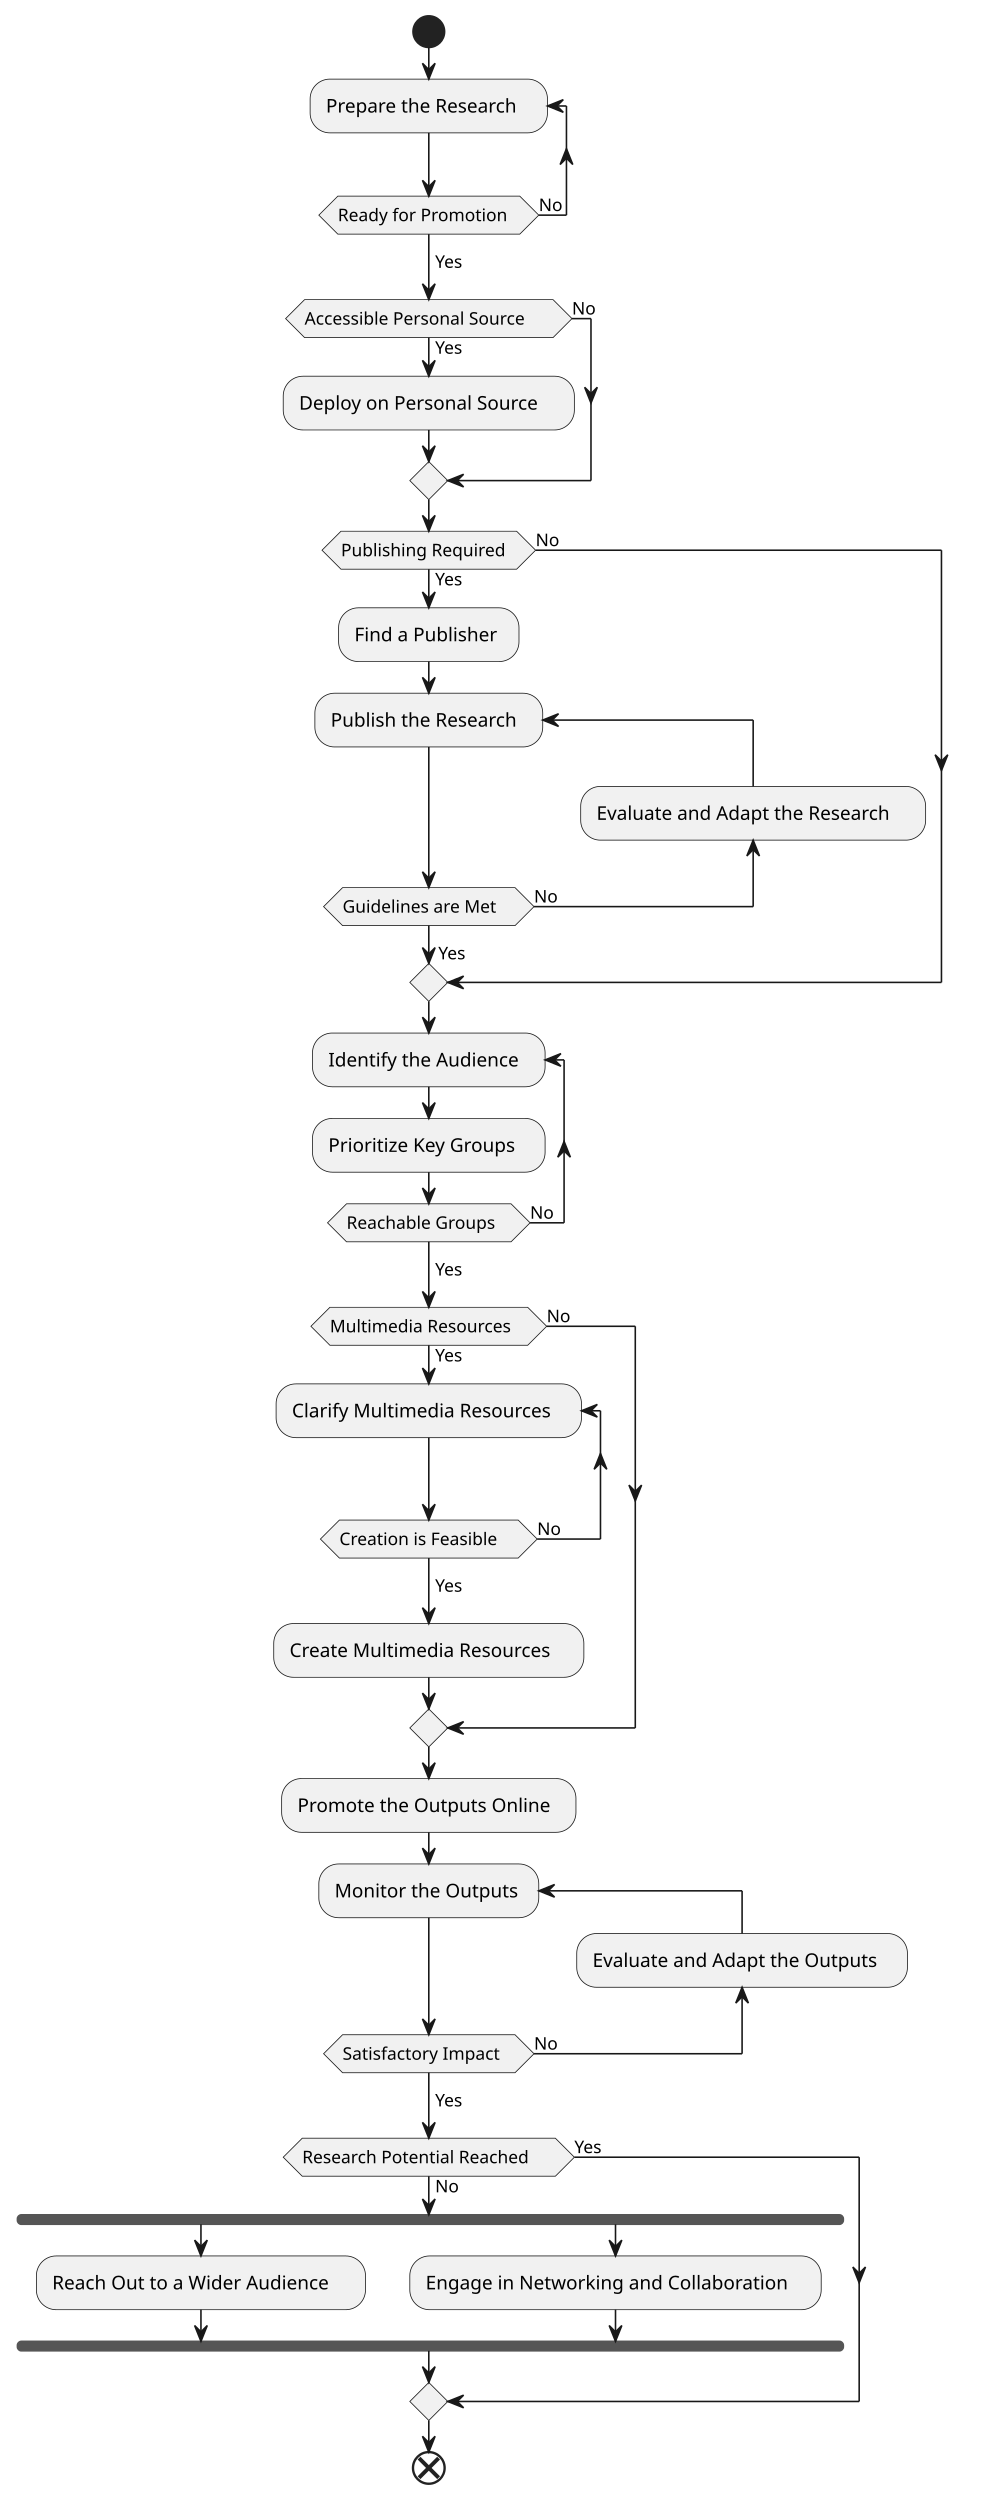
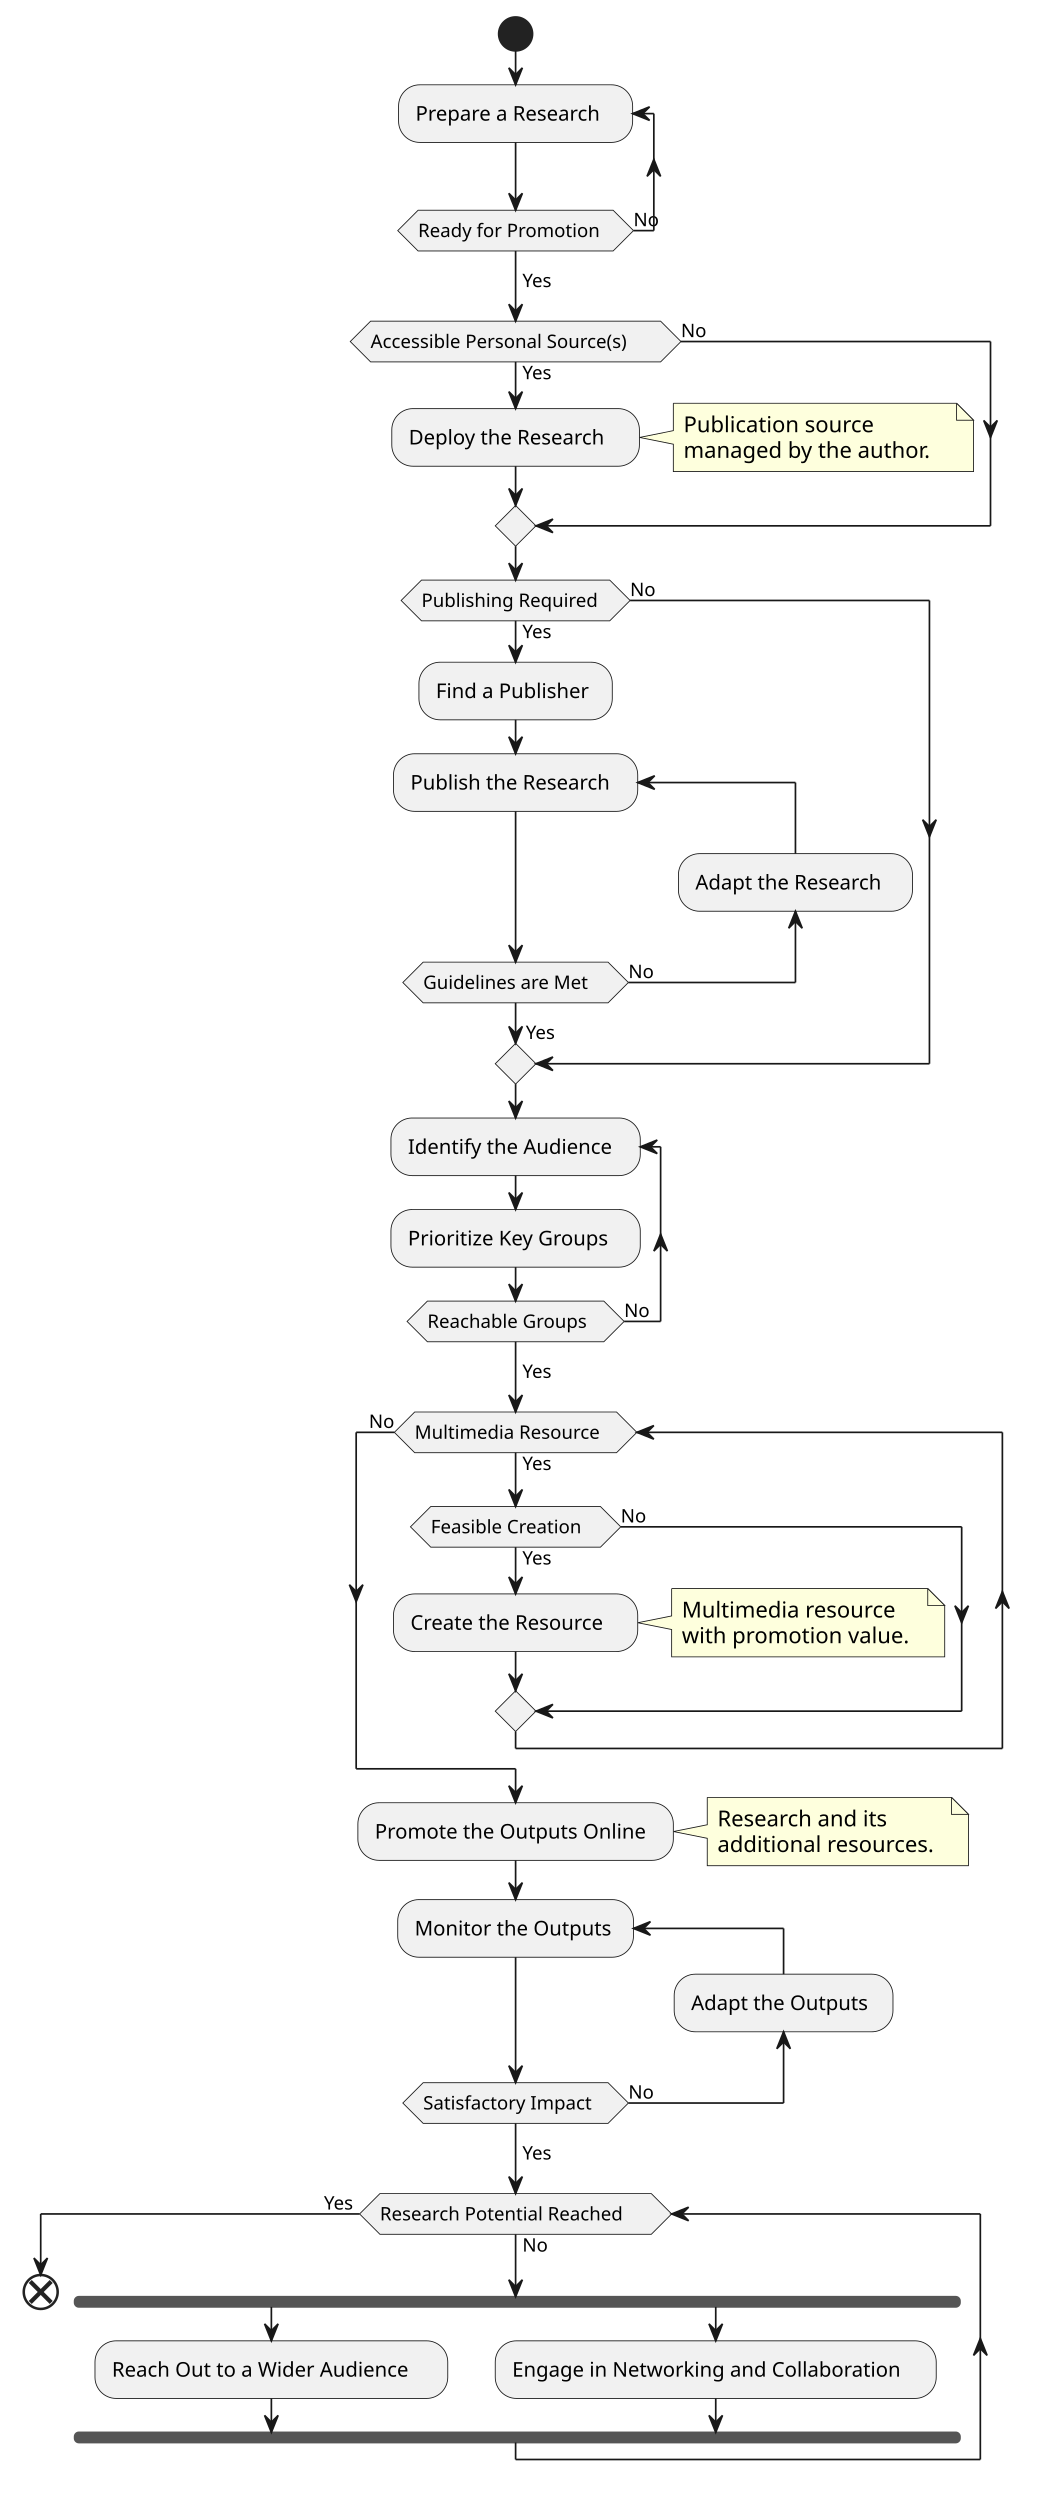
- <svg xmlns="http://www.w3.org/2000/svg" contentStyleType="text/css" height="1580px" preserveAspectRatio="none" style="width:621px;height:1580px;background:#FFFFFF;" version="1.1" viewBox="0 0 621 1580" width="621px" zoomAndPan="magnify">
+ <svg xmlns="http://www.w3.org/2000/svg" contentStyleType="text/css" height="1474px" preserveAspectRatio="none" style="width:617px;height:1474px;background:#FFFFFF;" version="1.1" viewBox="0 0 617 1474" width="617px" zoomAndPan="magnify">
  <defs />
  <g>
-     <ellipse cx="271" cy="20" fill="#222222" rx="10" ry="10" style="stroke:#222222;stroke-width:1.0;" />
-     <rect fill="#F1F1F1" height="33.969" rx="12.5" ry="12.5" style="stroke:#181818;stroke-width:0.5;" width="150" x="196" y="50" />
-     <text fill="#000000" font-family="sans-serif" font-size="12" lengthAdjust="spacing" textLength="130" x="206" y="71.139">Prepare the Research</text>
-     <polygon fill="#F1F1F1" points="213.5,123.969,328.5,123.969,340.5,135.969,328.5,147.969,213.5,147.969,201.5,135.969,213.5,123.969" style="stroke:#181818;stroke-width:0.5;" />
-     <text fill="#000000" font-family="sans-serif" font-size="11" lengthAdjust="spacing" textLength="115" x="213.5" y="139.777">Ready for Promotion</text>
-     <text fill="#000000" font-family="sans-serif" font-size="11" lengthAdjust="spacing" textLength="15" x="340.5" y="133.375">No</text>
-     <rect fill="#F1F1F1" height="33.969" rx="12.5" ry="12.5" style="stroke:#181818;stroke-width:0.5;" width="184" x="179" y="237.77" />
-     <text fill="#000000" font-family="sans-serif" font-size="12" lengthAdjust="spacing" textLength="164" x="189" y="258.909">Deploy on Personal Source</text>
-     <polygon fill="#F1F1F1" points="192.5,189.368,349.5,189.368,361.5,201.368,349.5,213.368,192.5,213.368,180.5,201.368,192.5,189.368" style="stroke:#181818;stroke-width:0.5;" />
-     <text fill="#000000" font-family="sans-serif" font-size="11" lengthAdjust="spacing" textLength="21" x="275" y="223.578">Yes</text>
-     <text fill="#000000" font-family="sans-serif" font-size="11" lengthAdjust="spacing" textLength="157" x="192.5" y="205.176">Accessible Personal Source</text>
-     <text fill="#000000" font-family="sans-serif" font-size="11" lengthAdjust="spacing" textLength="15" x="361.5" y="198.773">No</text>
-     <polygon fill="#F1F1F1" points="271,291.739,283,303.739,271,315.739,259,303.739,271,291.739" style="stroke:#181818;stroke-width:0.5;" />
-     <rect fill="#F1F1F1" height="33.969" rx="12.5" ry="12.5" style="stroke:#181818;stroke-width:0.5;" width="114" x="214" y="384.141" />
-     <text fill="#000000" font-family="sans-serif" font-size="12" lengthAdjust="spacing" textLength="94" x="224" y="405.28">Find a Publisher</text>
-     <rect fill="#F1F1F1" height="33.969" rx="12.5" ry="12.5" style="stroke:#181818;stroke-width:0.5;" width="144" x="199" y="438.11" />
-     <text fill="#000000" font-family="sans-serif" font-size="12" lengthAdjust="spacing" textLength="124" x="209" y="459.248">Publish the Research</text>
-     <polygon fill="#F1F1F1" points="216.5,560.981,325.5,560.981,337.5,572.981,325.5,584.981,216.5,584.981,204.5,572.981,216.5,560.981" style="stroke:#181818;stroke-width:0.5;" />
-     <text fill="#000000" font-family="sans-serif" font-size="11" lengthAdjust="spacing" textLength="109" x="216.5" y="576.789">Guidelines are Met</text>
-     <text fill="#000000" font-family="sans-serif" font-size="11" lengthAdjust="spacing" textLength="15" x="337.5" y="570.387">No</text>
-     <rect fill="#F1F1F1" height="33.969" rx="12.5" ry="12.5" style="stroke:#181818;stroke-width:0.5;" width="218" x="367" y="497.012" />
-     <text fill="#000000" font-family="sans-serif" font-size="12" lengthAdjust="spacing" textLength="198" x="377" y="518.151">Evaluate and Adapt the Research</text>
-     <polygon fill="#F1F1F1" points="215.5,335.739,326.5,335.739,338.5,347.739,326.5,359.739,215.5,359.739,203.5,347.739,215.5,335.739" style="stroke:#181818;stroke-width:0.5;" />
-     <text fill="#000000" font-family="sans-serif" font-size="11" lengthAdjust="spacing" textLength="21" x="275" y="369.949">Yes</text>
-     <text fill="#000000" font-family="sans-serif" font-size="11" lengthAdjust="spacing" textLength="111" x="215.5" y="351.547">Publishing Required</text>
-     <text fill="#000000" font-family="sans-serif" font-size="11" lengthAdjust="spacing" textLength="15" x="338.5" y="345.144">No</text>
-     <polygon fill="#F1F1F1" points="271,608.88,283,620.88,271,632.88,259,620.88,271,608.88" style="stroke:#181818;stroke-width:0.5;" />
-     <text fill="#000000" font-family="sans-serif" font-size="11" lengthAdjust="spacing" textLength="21" x="277" y="606.286">Yes</text>
-     <rect fill="#F1F1F1" height="33.969" rx="12.5" ry="12.5" style="stroke:#181818;stroke-width:0.5;" width="147" x="197.5" y="706.849" />
-     <text fill="#000000" font-family="sans-serif" font-size="12" lengthAdjust="spacing" textLength="127" x="207.5" y="727.987">Prioritize Key Groups</text>
-     <rect fill="#F1F1F1" height="33.969" rx="12.5" ry="12.5" style="stroke:#181818;stroke-width:0.5;" width="147" x="197.5" y="652.88" />
-     <text fill="#000000" font-family="sans-serif" font-size="12" lengthAdjust="spacing" textLength="127" x="207.5" y="674.019">Identify the Audience</text>
-     <polygon fill="#F1F1F1" points="219,760.817,323,760.817,335,772.817,323,784.817,219,784.817,207,772.817,219,760.817" style="stroke:#181818;stroke-width:0.5;" />
-     <text fill="#000000" font-family="sans-serif" font-size="11" lengthAdjust="spacing" textLength="104" x="219" y="776.625">Reachable Groups</text>
-     <text fill="#000000" font-family="sans-serif" font-size="11" lengthAdjust="spacing" textLength="15" x="335" y="770.223">No</text>
-     <rect fill="#F1F1F1" height="33.969" rx="12.5" ry="12.5" style="stroke:#181818;stroke-width:0.5;" width="193" x="174.5" y="874.619" />
-     <text fill="#000000" font-family="sans-serif" font-size="12" lengthAdjust="spacing" textLength="173" x="184.5" y="895.757">Clarify Multimedia Resources</text>
-     <polygon fill="#F1F1F1" points="214.5,960.685,327.5,960.685,339.5,972.685,327.5,984.685,214.5,984.685,202.5,972.685,214.5,960.685" style="stroke:#181818;stroke-width:0.5;" />
-     <text fill="#000000" font-family="sans-serif" font-size="11" lengthAdjust="spacing" textLength="113" x="214.5" y="976.493">Creation is Feasible</text>
-     <text fill="#000000" font-family="sans-serif" font-size="11" lengthAdjust="spacing" textLength="15" x="339.5" y="970.091">No</text>
-     <rect fill="#F1F1F1" height="33.969" rx="12.5" ry="12.5" style="stroke:#181818;stroke-width:0.5;" width="196" x="173" y="1026.084" />
-     <text fill="#000000" font-family="sans-serif" font-size="12" lengthAdjust="spacing" textLength="176" x="183" y="1047.223">Create Multimedia Resources</text>
-     <polygon fill="#F1F1F1" points="208.5,826.216,333.5,826.216,345.5,838.216,333.5,850.216,208.5,850.216,196.5,838.216,208.5,826.216" style="stroke:#181818;stroke-width:0.5;" />
-     <text fill="#000000" font-family="sans-serif" font-size="11" lengthAdjust="spacing" textLength="21" x="275" y="860.427">Yes</text>
-     <text fill="#000000" font-family="sans-serif" font-size="11" lengthAdjust="spacing" textLength="125" x="208.5" y="842.024">Multimedia Resources</text>
-     <text fill="#000000" font-family="sans-serif" font-size="11" lengthAdjust="spacing" textLength="15" x="345.5" y="835.622">No</text>
-     <polygon fill="#F1F1F1" points="271,1080.053,283,1092.053,271,1104.053,259,1092.053,271,1080.053" style="stroke:#181818;stroke-width:0.5;" />
-     <rect fill="#F1F1F1" height="33.969" rx="12.5" ry="12.5" style="stroke:#181818;stroke-width:0.5;" width="186" x="178" y="1124.053" />
-     <text fill="#000000" font-family="sans-serif" font-size="12" lengthAdjust="spacing" textLength="166" x="188" y="1145.191">Promote the Outputs Online</text>
-     <rect fill="#F1F1F1" height="33.969" rx="12.5" ry="12.5" style="stroke:#181818;stroke-width:0.5;" width="139" x="201.5" y="1178.022" />
-     <text fill="#000000" font-family="sans-serif" font-size="12" lengthAdjust="spacing" textLength="119" x="211.5" y="1199.16">Monitor the Outputs</text>
-     <polygon fill="#F1F1F1" points="216.5,1285.959,325.5,1285.959,337.5,1297.959,325.5,1309.959,216.5,1309.959,204.5,1297.959,216.5,1285.959" style="stroke:#181818;stroke-width:0.5;" />
-     <text fill="#000000" font-family="sans-serif" font-size="11" lengthAdjust="spacing" textLength="109" x="216.5" y="1301.767">Satisfactory Impact</text>
-     <text fill="#000000" font-family="sans-serif" font-size="11" lengthAdjust="spacing" textLength="15" x="337.5" y="1295.365">No</text>
-     <rect fill="#F1F1F1" height="33.969" rx="12.5" ry="12.5" style="stroke:#181818;stroke-width:0.5;" width="209" x="364.5" y="1221.99" />
-     <text fill="#000000" font-family="sans-serif" font-size="12" lengthAdjust="spacing" textLength="189" x="374.5" y="1243.129">Evaluate and Adapt the Outputs</text>
-     <rect fill="#555555" height="6" rx="2.5" ry="2.5" style="stroke:#555555;stroke-width:1.0;" width="522" x="11" y="1399.76" />
-     <rect fill="#F1F1F1" height="33.969" rx="12.5" ry="12.5" style="stroke:#181818;stroke-width:0.5;" width="208" x="23" y="1425.76" />
-     <text fill="#000000" font-family="sans-serif" font-size="12" lengthAdjust="spacing" textLength="188" x="33" y="1446.899">Reach Out to a Wider Audience</text>
-     <rect fill="#F1F1F1" height="33.969" rx="12.5" ry="12.5" style="stroke:#181818;stroke-width:0.5;" width="260" x="259" y="1425.76" />
-     <text fill="#000000" font-family="sans-serif" font-size="12" lengthAdjust="spacing" textLength="240" x="269" y="1446.899">Engage in Networking and Collaboration</text>
-     <rect fill="#555555" height="6" rx="2.5" ry="2.5" style="stroke:#555555;stroke-width:1.0;" width="522" x="11" y="1479.729" />
-     <polygon fill="#F1F1F1" points="191,1351.358,351,1351.358,363,1363.358,351,1375.358,191,1375.358,179,1363.358,191,1351.358" style="stroke:#181818;stroke-width:0.5;" />
-     <text fill="#000000" font-family="sans-serif" font-size="11" lengthAdjust="spacing" textLength="15" x="275" y="1385.568">No</text>
-     <text fill="#000000" font-family="sans-serif" font-size="11" lengthAdjust="spacing" textLength="160" x="191" y="1367.166">Research Potential Reached</text>
-     <text fill="#000000" font-family="sans-serif" font-size="11" lengthAdjust="spacing" textLength="21" x="363" y="1360.764">Yes</text>
-     <polygon fill="#F1F1F1" points="271,1505.729,283,1517.729,271,1529.729,259,1517.729,271,1505.729" style="stroke:#181818;stroke-width:0.5;" />
-     <ellipse cx="271" cy="1559.729" fill="none" rx="10" ry="10" style="stroke:#222222;stroke-width:1.5;" />
-     <line style="stroke:#222222;stroke-width:2.5;" x1="264.813" x2="277.187" y1="1553.542" y2="1565.916" />
-     <line style="stroke:#222222;stroke-width:2.5;" x1="277.187" x2="264.813" y1="1553.542" y2="1565.916" />
-     <line style="stroke:#181818;stroke-width:1.0;" x1="271" x2="271" y1="83.969" y2="123.969" />
-     <polygon fill="#181818" points="267,113.969,271,123.969,275,113.969,271,117.969" style="stroke:#181818;stroke-width:1.0;" />
-     <line style="stroke:#181818;stroke-width:1.0;" x1="340.5" x2="358" y1="135.969" y2="135.969" />
-     <polygon fill="#181818" points="354,103.969,358,93.969,362,103.969,358,99.969" style="stroke:#181818;stroke-width:1.0;" />
-     <line style="stroke:#181818;stroke-width:1.0;" x1="358" x2="358" y1="66.984" y2="135.969" />
-     <line style="stroke:#181818;stroke-width:1.0;" x1="358" x2="346" y1="66.984" y2="66.984" />
-     <polygon fill="#181818" points="356,62.984,346,66.984,356,70.984,352,66.984" style="stroke:#181818;stroke-width:1.0;" />
-     <line style="stroke:#181818;stroke-width:1.0;" x1="271" x2="271" y1="30" y2="50" />
-     <polygon fill="#181818" points="267,40,271,50,275,40,271,44" style="stroke:#181818;stroke-width:1.0;" />
-     <line style="stroke:#181818;stroke-width:1.0;" x1="271" x2="271" y1="213.368" y2="237.77" />
-     <polygon fill="#181818" points="267,227.77,271,237.77,275,227.77,271,231.77" style="stroke:#181818;stroke-width:1.0;" />
-     <line style="stroke:#181818;stroke-width:1.0;" x1="361.5" x2="373.5" y1="201.368" y2="201.368" />
-     <polygon fill="#181818" points="369.5,244.754,373.5,254.754,377.5,244.754,373.5,248.754" style="stroke:#181818;stroke-width:1.0;" />
-     <line style="stroke:#181818;stroke-width:1.0;" x1="373.5" x2="373.5" y1="201.368" y2="303.739" />
-     <line style="stroke:#181818;stroke-width:1.0;" x1="373.5" x2="283" y1="303.739" y2="303.739" />
-     <polygon fill="#181818" points="293,299.739,283,303.739,293,307.739,289,303.739" style="stroke:#181818;stroke-width:1.0;" />
-     <line style="stroke:#181818;stroke-width:1.0;" x1="271" x2="271" y1="271.739" y2="291.739" />
-     <polygon fill="#181818" points="267,281.739,271,291.739,275,281.739,271,285.739" style="stroke:#181818;stroke-width:1.0;" />
-     <line style="stroke:#181818;stroke-width:1.0;" x1="271" x2="271" y1="147.969" y2="189.368" />
-     <polygon fill="#181818" points="267,179.368,271,189.368,275,179.368,271,183.368" style="stroke:#181818;stroke-width:1.0;" />
-     <text fill="#000000" font-family="sans-serif" font-size="11" lengthAdjust="spacing" textLength="21" x="275" y="169.273">Yes</text>
-     <line style="stroke:#181818;stroke-width:1.0;" x1="271" x2="271" y1="472.079" y2="560.981" />
-     <polygon fill="#181818" points="267,550.981,271,560.981,275,550.981,271,554.981" style="stroke:#181818;stroke-width:1.0;" />
-     <line style="stroke:#181818;stroke-width:1.0;" x1="337.5" x2="476" y1="572.981" y2="572.981" />
-     <line style="stroke:#181818;stroke-width:1.0;" x1="476" x2="476" y1="530.981" y2="572.981" />
-     <polygon fill="#181818" points="472,540.981,476,530.981,480,540.981,476,536.981" style="stroke:#181818;stroke-width:1.0;" />
-     <line style="stroke:#181818;stroke-width:1.0;" x1="476" x2="476" y1="455.094" y2="497.012" />
-     <line style="stroke:#181818;stroke-width:1.0;" x1="476" x2="343" y1="455.094" y2="455.094" />
-     <polygon fill="#181818" points="353,451.094,343,455.094,353,459.094,349,455.094" style="stroke:#181818;stroke-width:1.0;" />
-     <line style="stroke:#181818;stroke-width:1.0;" x1="271" x2="271" y1="418.11" y2="438.11" />
-     <polygon fill="#181818" points="267,428.11,271,438.11,275,428.11,271,432.11" style="stroke:#181818;stroke-width:1.0;" />
-     <line style="stroke:#181818;stroke-width:1.0;" x1="271" x2="271" y1="359.739" y2="384.141" />
-     <polygon fill="#181818" points="267,374.141,271,384.141,275,374.141,271,378.141" style="stroke:#181818;stroke-width:1.0;" />
-     <line style="stroke:#181818;stroke-width:1.0;" x1="338.5" x2="595" y1="347.739" y2="347.739" />
-     <polygon fill="#181818" points="591,477.012,595,487.012,599,477.012,595,481.012" style="stroke:#181818;stroke-width:1.0;" />
-     <line style="stroke:#181818;stroke-width:1.0;" x1="595" x2="595" y1="347.739" y2="620.88" />
-     <line style="stroke:#181818;stroke-width:1.0;" x1="595" x2="283" y1="620.88" y2="620.88" />
-     <polygon fill="#181818" points="293,616.88,283,620.88,293,624.88,289,620.88" style="stroke:#181818;stroke-width:1.0;" />
-     <line style="stroke:#181818;stroke-width:1.0;" x1="271" x2="271" y1="584.981" y2="608.88" />
-     <polygon fill="#181818" points="267,598.88,271,608.88,275,598.88,271,602.88" style="stroke:#181818;stroke-width:1.0;" />
-     <line style="stroke:#181818;stroke-width:1.0;" x1="271" x2="271" y1="315.739" y2="335.739" />
-     <polygon fill="#181818" points="267,325.739,271,335.739,275,325.739,271,329.739" style="stroke:#181818;stroke-width:1.0;" />
-     <line style="stroke:#181818;stroke-width:1.0;" x1="271" x2="271" y1="686.849" y2="706.849" />
-     <polygon fill="#181818" points="267,696.849,271,706.849,275,696.849,271,700.849" style="stroke:#181818;stroke-width:1.0;" />
-     <line style="stroke:#181818;stroke-width:1.0;" x1="335" x2="356.5" y1="772.817" y2="772.817" />
-     <polygon fill="#181818" points="352.5,731.341,356.5,721.341,360.5,731.341,356.5,727.341" style="stroke:#181818;stroke-width:1.0;" />
-     <line style="stroke:#181818;stroke-width:1.0;" x1="356.5" x2="356.5" y1="669.864" y2="772.817" />
-     <line style="stroke:#181818;stroke-width:1.0;" x1="356.5" x2="344.5" y1="669.864" y2="669.864" />
-     <polygon fill="#181818" points="354.5,665.864,344.5,669.864,354.5,673.864,350.5,669.864" style="stroke:#181818;stroke-width:1.0;" />
-     <line style="stroke:#181818;stroke-width:1.0;" x1="271" x2="271" y1="740.817" y2="760.817" />
-     <polygon fill="#181818" points="267,750.817,271,760.817,275,750.817,271,754.817" style="stroke:#181818;stroke-width:1.0;" />
-     <line style="stroke:#181818;stroke-width:1.0;" x1="271" x2="271" y1="632.88" y2="652.88" />
-     <polygon fill="#181818" points="267,642.88,271,652.88,275,642.88,271,646.88" style="stroke:#181818;stroke-width:1.0;" />
-     <line style="stroke:#181818;stroke-width:1.0;" x1="271" x2="271" y1="908.587" y2="960.685" />
-     <polygon fill="#181818" points="267,950.685,271,960.685,275,950.685,271,954.685" style="stroke:#181818;stroke-width:1.0;" />
-     <line style="stroke:#181818;stroke-width:1.0;" x1="339.5" x2="379.5" y1="972.685" y2="972.685" />
-     <polygon fill="#181818" points="375.5,928.587,379.5,918.587,383.5,928.587,379.5,924.587" style="stroke:#181818;stroke-width:1.0;" />
-     <line style="stroke:#181818;stroke-width:1.0;" x1="379.5" x2="379.5" y1="891.603" y2="972.685" />
-     <line style="stroke:#181818;stroke-width:1.0;" x1="379.5" x2="367.5" y1="891.603" y2="891.603" />
-     <polygon fill="#181818" points="377.5,887.603,367.5,891.603,377.5,895.603,373.5,891.603" style="stroke:#181818;stroke-width:1.0;" />
-     <line style="stroke:#181818;stroke-width:1.0;" x1="271" x2="271" y1="984.685" y2="1026.084" />
-     <polygon fill="#181818" points="267,1016.084,271,1026.084,275,1016.084,271,1020.084" style="stroke:#181818;stroke-width:1.0;" />
-     <text fill="#000000" font-family="sans-serif" font-size="11" lengthAdjust="spacing" textLength="21" x="275" y="1005.99">Yes</text>
-     <line style="stroke:#181818;stroke-width:1.0;" x1="271" x2="271" y1="850.216" y2="874.619" />
-     <polygon fill="#181818" points="267,864.619,271,874.619,275,864.619,271,868.619" style="stroke:#181818;stroke-width:1.0;" />
-     <line style="stroke:#181818;stroke-width:1.0;" x1="345.5" x2="401.5" y1="838.216" y2="838.216" />
-     <polygon fill="#181818" points="397.5,938.587,401.5,948.587,405.5,938.587,401.5,942.587" style="stroke:#181818;stroke-width:1.0;" />
-     <line style="stroke:#181818;stroke-width:1.0;" x1="401.5" x2="401.5" y1="838.216" y2="1092.053" />
-     <line style="stroke:#181818;stroke-width:1.0;" x1="401.5" x2="283" y1="1092.053" y2="1092.053" />
-     <polygon fill="#181818" points="293,1088.053,283,1092.053,293,1096.053,289,1092.053" style="stroke:#181818;stroke-width:1.0;" />
-     <line style="stroke:#181818;stroke-width:1.0;" x1="271" x2="271" y1="1060.053" y2="1080.053" />
-     <polygon fill="#181818" points="267,1070.053,271,1080.053,275,1070.053,271,1074.053" style="stroke:#181818;stroke-width:1.0;" />
-     <line style="stroke:#181818;stroke-width:1.0;" x1="271" x2="271" y1="784.817" y2="826.216" />
-     <polygon fill="#181818" points="267,816.216,271,826.216,275,816.216,271,820.216" style="stroke:#181818;stroke-width:1.0;" />
-     <text fill="#000000" font-family="sans-serif" font-size="11" lengthAdjust="spacing" textLength="21" x="275" y="806.122">Yes</text>
-     <line style="stroke:#181818;stroke-width:1.0;" x1="271" x2="271" y1="1104.053" y2="1124.053" />
-     <polygon fill="#181818" points="267,1114.053,271,1124.053,275,1114.053,271,1118.053" style="stroke:#181818;stroke-width:1.0;" />
-     <line style="stroke:#181818;stroke-width:1.0;" x1="271" x2="271" y1="1211.99" y2="1285.959" />
-     <polygon fill="#181818" points="267,1275.959,271,1285.959,275,1275.959,271,1279.959" style="stroke:#181818;stroke-width:1.0;" />
-     <line style="stroke:#181818;stroke-width:1.0;" x1="337.5" x2="469" y1="1297.959" y2="1297.959" />
-     <line style="stroke:#181818;stroke-width:1.0;" x1="469" x2="469" y1="1255.959" y2="1297.959" />
-     <polygon fill="#181818" points="465,1265.959,469,1255.959,473,1265.959,469,1261.959" style="stroke:#181818;stroke-width:1.0;" />
-     <line style="stroke:#181818;stroke-width:1.0;" x1="469" x2="469" y1="1195.006" y2="1221.99" />
-     <line style="stroke:#181818;stroke-width:1.0;" x1="469" x2="340.5" y1="1195.006" y2="1195.006" />
-     <polygon fill="#181818" points="350.5,1191.006,340.5,1195.006,350.5,1199.006,346.5,1195.006" style="stroke:#181818;stroke-width:1.0;" />
-     <line style="stroke:#181818;stroke-width:1.0;" x1="271" x2="271" y1="1158.022" y2="1178.022" />
-     <polygon fill="#181818" points="267,1168.022,271,1178.022,275,1168.022,271,1172.022" style="stroke:#181818;stroke-width:1.0;" />
-     <line style="stroke:#181818;stroke-width:1.0;" x1="127" x2="127" y1="1405.76" y2="1425.76" />
-     <polygon fill="#181818" points="123,1415.76,127,1425.76,131,1415.76,127,1419.76" style="stroke:#181818;stroke-width:1.0;" />
-     <line style="stroke:#181818;stroke-width:1.0;" x1="389" x2="389" y1="1405.76" y2="1425.76" />
-     <polygon fill="#181818" points="385,1415.76,389,1425.76,393,1415.76,389,1419.76" style="stroke:#181818;stroke-width:1.0;" />
-     <line style="stroke:#181818;stroke-width:1.0;" x1="127" x2="127" y1="1459.729" y2="1479.729" />
-     <polygon fill="#181818" points="123,1469.729,127,1479.729,131,1469.729,127,1473.729" style="stroke:#181818;stroke-width:1.0;" />
-     <line style="stroke:#181818;stroke-width:1.0;" x1="389" x2="389" y1="1459.729" y2="1479.729" />
-     <polygon fill="#181818" points="385,1469.729,389,1479.729,393,1469.729,389,1473.729" style="stroke:#181818;stroke-width:1.0;" />
-     <line style="stroke:#181818;stroke-width:1.0;" x1="271" x2="271" y1="1375.358" y2="1399.76" />
-     <polygon fill="#181818" points="267,1389.76,271,1399.76,275,1389.76,271,1393.76" style="stroke:#181818;stroke-width:1.0;" />
-     <line style="stroke:#181818;stroke-width:1.0;" x1="363" x2="543" y1="1363.358" y2="1363.358" />
-     <polygon fill="#181818" points="539,1432.745,543,1442.745,547,1432.745,543,1436.745" style="stroke:#181818;stroke-width:1.0;" />
-     <line style="stroke:#181818;stroke-width:1.0;" x1="543" x2="543" y1="1363.358" y2="1517.729" />
-     <line style="stroke:#181818;stroke-width:1.0;" x1="543" x2="283" y1="1517.729" y2="1517.729" />
-     <polygon fill="#181818" points="293,1513.729,283,1517.729,293,1521.729,289,1517.729" style="stroke:#181818;stroke-width:1.0;" />
-     <line style="stroke:#181818;stroke-width:1.0;" x1="271" x2="271" y1="1485.729" y2="1505.729" />
-     <polygon fill="#181818" points="267,1495.729,271,1505.729,275,1495.729,271,1499.729" style="stroke:#181818;stroke-width:1.0;" />
-     <line style="stroke:#181818;stroke-width:1.0;" x1="271" x2="271" y1="1309.959" y2="1351.358" />
-     <polygon fill="#181818" points="267,1341.358,271,1351.358,275,1341.358,271,1345.358" style="stroke:#181818;stroke-width:1.0;" />
-     <text fill="#000000" font-family="sans-serif" font-size="11" lengthAdjust="spacing" textLength="21" x="275" y="1331.264">Yes</text>
-     <line style="stroke:#181818;stroke-width:1.0;" x1="271" x2="271" y1="1529.729" y2="1549.729" />
-     <polygon fill="#181818" points="267,1539.729,271,1549.729,275,1539.729,271,1543.729" style="stroke:#181818;stroke-width:1.0;" />
+     <ellipse cx="304" cy="20" fill="#222222" rx="10" ry="10" style="stroke:#222222;stroke-width:1.0;" />
+     <rect fill="#F1F1F1" height="33.969" rx="12.5" ry="12.5" style="stroke:#181818;stroke-width:0.5;" width="138" x="235" y="50" />
+     <text fill="#000000" font-family="sans-serif" font-size="12" lengthAdjust="spacing" textLength="118" x="245" y="71.139">Prepare a Research</text>
+     <polygon fill="#F1F1F1" points="246.5,123.969,361.5,123.969,373.5,135.969,361.5,147.969,246.5,147.969,234.5,135.969,246.5,123.969" style="stroke:#181818;stroke-width:0.5;" />
+     <text fill="#000000" font-family="sans-serif" font-size="11" lengthAdjust="spacing" textLength="115" x="246.5" y="139.777">Ready for Promotion</text>
+     <text fill="#000000" font-family="sans-serif" font-size="11" lengthAdjust="spacing" textLength="15" x="373.5" y="133.375">No</text>
+     <path d="M397,237.77 L397,253.903 L377,257.903 L397,261.903 L397,278.036 A0,0 0 0 0 397,278.036 L574,278.036 A0,0 0 0 0 574,278.036 L574,247.77 L564,237.77 L397,237.77 A0,0 0 0 0 397,237.77 " fill="#FEFFDD" style="stroke:#181818;stroke-width:0.5;" />
+     <path d="M564,237.77 L564,247.77 L574,247.77 L564,237.77 " fill="#FEFFDD" style="stroke:#181818;stroke-width:0.5;" />
+     <text fill="#000000" font-family="sans-serif" font-size="13" lengthAdjust="spacing" textLength="116" x="403" y="254.837">Publication source</text>
+     <text fill="#000000" font-family="sans-serif" font-size="13" lengthAdjust="spacing" textLength="156" x="403" y="269.97">managed by the author.</text>
+     <rect fill="#F1F1F1" height="33.969" rx="12.5" ry="12.5" style="stroke:#181818;stroke-width:0.5;" width="146" x="231" y="240.918" />
+     <text fill="#000000" font-family="sans-serif" font-size="12" lengthAdjust="spacing" textLength="126" x="241" y="262.057">Deploy the Research</text>
+     <polygon fill="#F1F1F1" points="218.5,189.368,389.5,189.368,401.5,201.368,389.5,213.368,218.5,213.368,206.5,201.368,218.5,189.368" style="stroke:#181818;stroke-width:0.5;" />
+     <text fill="#000000" font-family="sans-serif" font-size="11" lengthAdjust="spacing" textLength="21" x="308" y="223.578">Yes</text>
+     <text fill="#000000" font-family="sans-serif" font-size="11" lengthAdjust="spacing" textLength="171" x="218.5" y="205.176">Accessible Personal Source(s)</text>
+     <text fill="#000000" font-family="sans-serif" font-size="11" lengthAdjust="spacing" textLength="15" x="401.5" y="198.773">No</text>
+     <polygon fill="#F1F1F1" points="304,298.036,316,310.036,304,322.036,292,310.036,304,298.036" style="stroke:#181818;stroke-width:0.5;" />
+     <rect fill="#F1F1F1" height="33.969" rx="12.5" ry="12.5" style="stroke:#181818;stroke-width:0.5;" width="114" x="247" y="390.438" />
+     <text fill="#000000" font-family="sans-serif" font-size="12" lengthAdjust="spacing" textLength="94" x="257" y="411.577">Find a Publisher</text>
+     <rect fill="#F1F1F1" height="33.969" rx="12.5" ry="12.5" style="stroke:#181818;stroke-width:0.5;" width="144" x="232" y="444.407" />
+     <text fill="#000000" font-family="sans-serif" font-size="12" lengthAdjust="spacing" textLength="124" x="242" y="465.545">Publish the Research</text>
+     <polygon fill="#F1F1F1" points="249.5,567.278,358.5,567.278,370.5,579.278,358.5,591.278,249.5,591.278,237.5,579.278,249.5,567.278" style="stroke:#181818;stroke-width:0.5;" />
+     <text fill="#000000" font-family="sans-serif" font-size="11" lengthAdjust="spacing" textLength="109" x="249.5" y="583.086">Guidelines are Met</text>
+     <text fill="#000000" font-family="sans-serif" font-size="11" lengthAdjust="spacing" textLength="15" x="370.5" y="576.684">No</text>
+     <rect fill="#F1F1F1" height="33.969" rx="12.5" ry="12.5" style="stroke:#181818;stroke-width:0.5;" width="138" x="400" y="503.309" />
+     <text fill="#000000" font-family="sans-serif" font-size="12" lengthAdjust="spacing" textLength="118" x="410" y="524.448">Adapt the Research</text>
+     <polygon fill="#F1F1F1" points="248.5,342.036,359.5,342.036,371.5,354.036,359.5,366.036,248.5,366.036,236.5,354.036,248.5,342.036" style="stroke:#181818;stroke-width:0.5;" />
+     <text fill="#000000" font-family="sans-serif" font-size="11" lengthAdjust="spacing" textLength="21" x="308" y="376.246">Yes</text>
+     <text fill="#000000" font-family="sans-serif" font-size="11" lengthAdjust="spacing" textLength="111" x="248.5" y="357.844">Publishing Required</text>
+     <text fill="#000000" font-family="sans-serif" font-size="11" lengthAdjust="spacing" textLength="15" x="371.5" y="351.441">No</text>
+     <polygon fill="#F1F1F1" points="304,615.177,316,627.177,304,639.177,292,627.177,304,615.177" style="stroke:#181818;stroke-width:0.5;" />
+     <text fill="#000000" font-family="sans-serif" font-size="11" lengthAdjust="spacing" textLength="21" x="310" y="612.582">Yes</text>
+     <rect fill="#F1F1F1" height="33.969" rx="12.5" ry="12.5" style="stroke:#181818;stroke-width:0.5;" width="147" x="230.5" y="713.145" />
+     <text fill="#000000" font-family="sans-serif" font-size="12" lengthAdjust="spacing" textLength="127" x="240.5" y="734.284">Prioritize Key Groups</text>
+     <rect fill="#F1F1F1" height="33.969" rx="12.5" ry="12.5" style="stroke:#181818;stroke-width:0.5;" width="147" x="230.5" y="659.177" />
+     <text fill="#000000" font-family="sans-serif" font-size="12" lengthAdjust="spacing" textLength="127" x="240.5" y="680.315">Identify the Audience</text>
+     <polygon fill="#F1F1F1" points="252,767.114,356,767.114,368,779.114,356,791.114,252,791.114,240,779.114,252,767.114" style="stroke:#181818;stroke-width:0.5;" />
+     <text fill="#000000" font-family="sans-serif" font-size="11" lengthAdjust="spacing" textLength="104" x="252" y="782.922">Reachable Groups</text>
+     <text fill="#000000" font-family="sans-serif" font-size="11" lengthAdjust="spacing" textLength="15" x="368" y="776.52">No</text>
+     <path d="M396,936.626 L396,952.759 L376,956.759 L396,960.759 L396,976.892 A0,0 0 0 0 396,976.892 L557,976.892 A0,0 0 0 0 557,976.892 L557,946.626 L547,936.626 L396,936.626 A0,0 0 0 0 396,936.626 " fill="#FEFFDD" style="stroke:#181818;stroke-width:0.5;" />
+     <path d="M547,936.626 L547,946.626 L557,946.626 L547,936.626 " fill="#FEFFDD" style="stroke:#181818;stroke-width:0.5;" />
+     <text fill="#000000" font-family="sans-serif" font-size="13" lengthAdjust="spacing" textLength="129" x="402" y="953.693">Multimedia resource</text>
+     <text fill="#000000" font-family="sans-serif" font-size="13" lengthAdjust="spacing" textLength="140" x="402" y="968.826">with promotion value.</text>
+     <rect fill="#F1F1F1" height="33.969" rx="12.5" ry="12.5" style="stroke:#181818;stroke-width:0.5;" width="144" x="232" y="939.774" />
+     <text fill="#000000" font-family="sans-serif" font-size="12" lengthAdjust="spacing" textLength="124" x="242" y="960.913">Create the Resource</text>
+     <polygon fill="#F1F1F1" points="254,888.224,354,888.224,366,900.224,354,912.224,254,912.224,242,900.224,254,888.224" style="stroke:#181818;stroke-width:0.5;" />
+     <text fill="#000000" font-family="sans-serif" font-size="11" lengthAdjust="spacing" textLength="21" x="308" y="922.434">Yes</text>
+     <text fill="#000000" font-family="sans-serif" font-size="11" lengthAdjust="spacing" textLength="100" x="254" y="904.032">Feasible Creation</text>
+     <text fill="#000000" font-family="sans-serif" font-size="11" lengthAdjust="spacing" textLength="15" x="366" y="897.629">No</text>
+     <polygon fill="#F1F1F1" points="304,996.892,316,1008.892,304,1020.892,292,1008.892,304,996.892" style="stroke:#181818;stroke-width:0.5;" />
+     <polygon fill="#F1F1F1" points="244.5,832.513,363.5,832.513,375.5,844.513,363.5,856.513,244.5,856.513,232.5,844.513,244.5,832.513" style="stroke:#181818;stroke-width:0.5;" />
+     <text fill="#000000" font-family="sans-serif" font-size="11" lengthAdjust="spacing" textLength="21" x="308" y="866.724">Yes</text>
+     <text fill="#000000" font-family="sans-serif" font-size="11" lengthAdjust="spacing" textLength="119" x="244.5" y="848.321">Multimedia Resource</text>
+     <text fill="#000000" font-family="sans-serif" font-size="11" lengthAdjust="spacing" textLength="15" x="217.5" y="841.919">No</text>
+     <path d="M417,1059.743 L417,1075.876 L397,1079.876 L417,1083.876 L417,1100.009 A0,0 0 0 0 417,1100.009 L571,1100.009 A0,0 0 0 0 571,1100.009 L571,1069.743 L561,1059.743 L417,1059.743 A0,0 0 0 0 417,1059.743 " fill="#FEFFDD" style="stroke:#181818;stroke-width:0.5;" />
+     <path d="M561,1059.743 L561,1069.743 L571,1069.743 L561,1059.743 " fill="#FEFFDD" style="stroke:#181818;stroke-width:0.5;" />
+     <text fill="#000000" font-family="sans-serif" font-size="13" lengthAdjust="spacing" textLength="107" x="423" y="1076.81">Research and its</text>
+     <text fill="#000000" font-family="sans-serif" font-size="13" lengthAdjust="spacing" textLength="133" x="423" y="1091.943">additional resources.</text>
+     <rect fill="#F1F1F1" height="33.969" rx="12.5" ry="12.5" style="stroke:#181818;stroke-width:0.5;" width="186" x="211" y="1062.892" />
+     <text fill="#000000" font-family="sans-serif" font-size="12" lengthAdjust="spacing" textLength="166" x="221" y="1084.03">Promote the Outputs Online</text>
+     <rect fill="#F1F1F1" height="33.969" rx="12.5" ry="12.5" style="stroke:#181818;stroke-width:0.5;" width="139" x="234.5" y="1120.009" />
+     <text fill="#000000" font-family="sans-serif" font-size="12" lengthAdjust="spacing" textLength="119" x="244.5" y="1141.148">Monitor the Outputs</text>
+     <polygon fill="#F1F1F1" points="249.5,1227.946,358.5,1227.946,370.5,1239.946,358.5,1251.946,249.5,1251.946,237.5,1239.946,249.5,1227.946" style="stroke:#181818;stroke-width:0.5;" />
+     <text fill="#000000" font-family="sans-serif" font-size="11" lengthAdjust="spacing" textLength="109" x="249.5" y="1243.754">Satisfactory Impact</text>
+     <text fill="#000000" font-family="sans-serif" font-size="11" lengthAdjust="spacing" textLength="15" x="370.5" y="1237.352">No</text>
+     <rect fill="#F1F1F1" height="33.969" rx="12.5" ry="12.5" style="stroke:#181818;stroke-width:0.5;" width="129" x="397.5" y="1163.977" />
+     <text fill="#000000" font-family="sans-serif" font-size="12" lengthAdjust="spacing" textLength="109" x="407.5" y="1185.116">Adapt the Outputs</text>
+     <rect fill="#555555" height="6" rx="2.5" ry="2.5" style="stroke:#555555;stroke-width:1.0;" width="522" x="44" y="1354.15" />
+     <rect fill="#F1F1F1" height="33.969" rx="12.5" ry="12.5" style="stroke:#181818;stroke-width:0.5;" width="208" x="56" y="1380.15" />
+     <text fill="#000000" font-family="sans-serif" font-size="12" lengthAdjust="spacing" textLength="188" x="66" y="1401.289">Reach Out to a Wider Audience</text>
+     <rect fill="#F1F1F1" height="33.969" rx="12.5" ry="12.5" style="stroke:#181818;stroke-width:0.5;" width="260" x="292" y="1380.15" />
+     <text fill="#000000" font-family="sans-serif" font-size="12" lengthAdjust="spacing" textLength="240" x="302" y="1401.289">Engage in Networking and Collaboration</text>
+     <rect fill="#555555" height="6" rx="2.5" ry="2.5" style="stroke:#555555;stroke-width:1.0;" width="522" x="44" y="1434.119" />
+     <polygon fill="#F1F1F1" points="224,1293.345,384,1293.345,396,1305.345,384,1317.345,224,1317.345,212,1305.345,224,1293.345" style="stroke:#181818;stroke-width:0.5;" />
+     <text fill="#000000" font-family="sans-serif" font-size="11" lengthAdjust="spacing" textLength="15" x="308" y="1327.556">No</text>
+     <text fill="#000000" font-family="sans-serif" font-size="11" lengthAdjust="spacing" textLength="160" x="224" y="1309.153">Research Potential Reached</text>
+     <text fill="#000000" font-family="sans-serif" font-size="11" lengthAdjust="spacing" textLength="21" x="191" y="1302.751">Yes</text>
+     <ellipse cx="24" cy="1351.345" fill="none" rx="10" ry="10" style="stroke:#222222;stroke-width:1.5;" />
+     <line style="stroke:#222222;stroke-width:2.5;" x1="17.813" x2="30.187" y1="1345.158" y2="1357.532" />
+     <line style="stroke:#222222;stroke-width:2.5;" x1="30.187" x2="17.813" y1="1345.158" y2="1357.532" />
+     <line style="stroke:#181818;stroke-width:1.0;" x1="304" x2="304" y1="83.969" y2="123.969" />
+     <polygon fill="#181818" points="300,113.969,304,123.969,308,113.969,304,117.969" style="stroke:#181818;stroke-width:1.0;" />
+     <line style="stroke:#181818;stroke-width:1.0;" x1="373.5" x2="385.5" y1="135.969" y2="135.969" />
+     <polygon fill="#181818" points="381.5,103.969,385.5,93.969,389.5,103.969,385.5,99.969" style="stroke:#181818;stroke-width:1.0;" />
+     <line style="stroke:#181818;stroke-width:1.0;" x1="385.5" x2="385.5" y1="66.984" y2="135.969" />
+     <line style="stroke:#181818;stroke-width:1.0;" x1="385.5" x2="373" y1="66.984" y2="66.984" />
+     <polygon fill="#181818" points="383,62.984,373,66.984,383,70.984,379,66.984" style="stroke:#181818;stroke-width:1.0;" />
+     <line style="stroke:#181818;stroke-width:1.0;" x1="304" x2="304" y1="30" y2="50" />
+     <polygon fill="#181818" points="300,40,304,50,308,40,304,44" style="stroke:#181818;stroke-width:1.0;" />
+     <line style="stroke:#181818;stroke-width:1.0;" x1="304" x2="304" y1="213.368" y2="240.918" />
+     <polygon fill="#181818" points="300,230.918,304,240.918,308,230.918,304,234.918" style="stroke:#181818;stroke-width:1.0;" />
+     <line style="stroke:#181818;stroke-width:1.0;" x1="401.5" x2="584" y1="201.368" y2="201.368" />
+     <polygon fill="#181818" points="580,247.903,584,257.903,588,247.903,584,251.903" style="stroke:#181818;stroke-width:1.0;" />
+     <line style="stroke:#181818;stroke-width:1.0;" x1="584" x2="584" y1="201.368" y2="310.036" />
+     <line style="stroke:#181818;stroke-width:1.0;" x1="584" x2="316" y1="310.036" y2="310.036" />
+     <polygon fill="#181818" points="326,306.036,316,310.036,326,314.036,322,310.036" style="stroke:#181818;stroke-width:1.0;" />
+     <line style="stroke:#181818;stroke-width:1.0;" x1="304" x2="304" y1="274.887" y2="298.036" />
+     <polygon fill="#181818" points="300,288.036,304,298.036,308,288.036,304,292.036" style="stroke:#181818;stroke-width:1.0;" />
+     <line style="stroke:#181818;stroke-width:1.0;" x1="304" x2="304" y1="147.969" y2="189.368" />
+     <polygon fill="#181818" points="300,179.368,304,189.368,308,179.368,304,183.368" style="stroke:#181818;stroke-width:1.0;" />
+     <text fill="#000000" font-family="sans-serif" font-size="11" lengthAdjust="spacing" textLength="21" x="308" y="169.273">Yes</text>
+     <line style="stroke:#181818;stroke-width:1.0;" x1="304" x2="304" y1="478.375" y2="567.278" />
+     <polygon fill="#181818" points="300,557.278,304,567.278,308,557.278,304,561.278" style="stroke:#181818;stroke-width:1.0;" />
+     <line style="stroke:#181818;stroke-width:1.0;" x1="370.5" x2="469" y1="579.278" y2="579.278" />
+     <line style="stroke:#181818;stroke-width:1.0;" x1="469" x2="469" y1="537.278" y2="579.278" />
+     <polygon fill="#181818" points="465,547.278,469,537.278,473,547.278,469,543.278" style="stroke:#181818;stroke-width:1.0;" />
+     <line style="stroke:#181818;stroke-width:1.0;" x1="469" x2="469" y1="461.391" y2="503.309" />
+     <line style="stroke:#181818;stroke-width:1.0;" x1="469" x2="376" y1="461.391" y2="461.391" />
+     <polygon fill="#181818" points="386,457.391,376,461.391,386,465.391,382,461.391" style="stroke:#181818;stroke-width:1.0;" />
+     <line style="stroke:#181818;stroke-width:1.0;" x1="304" x2="304" y1="424.407" y2="444.407" />
+     <polygon fill="#181818" points="300,434.407,304,444.407,308,434.407,304,438.407" style="stroke:#181818;stroke-width:1.0;" />
+     <line style="stroke:#181818;stroke-width:1.0;" x1="304" x2="304" y1="366.036" y2="390.438" />
+     <polygon fill="#181818" points="300,380.438,304,390.438,308,380.438,304,384.438" style="stroke:#181818;stroke-width:1.0;" />
+     <line style="stroke:#181818;stroke-width:1.0;" x1="371.5" x2="548" y1="354.036" y2="354.036" />
+     <polygon fill="#181818" points="544,483.309,548,493.309,552,483.309,548,487.309" style="stroke:#181818;stroke-width:1.0;" />
+     <line style="stroke:#181818;stroke-width:1.0;" x1="548" x2="548" y1="354.036" y2="627.177" />
+     <line style="stroke:#181818;stroke-width:1.0;" x1="548" x2="316" y1="627.177" y2="627.177" />
+     <polygon fill="#181818" points="326,623.177,316,627.177,326,631.177,322,627.177" style="stroke:#181818;stroke-width:1.0;" />
+     <line style="stroke:#181818;stroke-width:1.0;" x1="304" x2="304" y1="591.278" y2="615.177" />
+     <polygon fill="#181818" points="300,605.177,304,615.177,308,605.177,304,609.177" style="stroke:#181818;stroke-width:1.0;" />
+     <line style="stroke:#181818;stroke-width:1.0;" x1="304" x2="304" y1="322.036" y2="342.036" />
+     <polygon fill="#181818" points="300,332.036,304,342.036,308,332.036,304,336.036" style="stroke:#181818;stroke-width:1.0;" />
+     <line style="stroke:#181818;stroke-width:1.0;" x1="304" x2="304" y1="693.145" y2="713.145" />
+     <polygon fill="#181818" points="300,703.145,304,713.145,308,703.145,304,707.145" style="stroke:#181818;stroke-width:1.0;" />
+     <line style="stroke:#181818;stroke-width:1.0;" x1="368" x2="389.5" y1="779.114" y2="779.114" />
+     <polygon fill="#181818" points="385.5,737.638,389.5,727.638,393.5,737.638,389.5,733.638" style="stroke:#181818;stroke-width:1.0;" />
+     <line style="stroke:#181818;stroke-width:1.0;" x1="389.5" x2="389.5" y1="676.161" y2="779.114" />
+     <line style="stroke:#181818;stroke-width:1.0;" x1="389.5" x2="377.5" y1="676.161" y2="676.161" />
+     <polygon fill="#181818" points="387.5,672.161,377.5,676.161,387.5,680.161,383.5,676.161" style="stroke:#181818;stroke-width:1.0;" />
+     <line style="stroke:#181818;stroke-width:1.0;" x1="304" x2="304" y1="747.114" y2="767.114" />
+     <polygon fill="#181818" points="300,757.114,304,767.114,308,757.114,304,761.114" style="stroke:#181818;stroke-width:1.0;" />
+     <line style="stroke:#181818;stroke-width:1.0;" x1="304" x2="304" y1="639.177" y2="659.177" />
+     <polygon fill="#181818" points="300,649.177,304,659.177,308,649.177,304,653.177" style="stroke:#181818;stroke-width:1.0;" />
+     <line style="stroke:#181818;stroke-width:1.0;" x1="304" x2="304" y1="912.224" y2="939.774" />
+     <polygon fill="#181818" points="300,929.774,304,939.774,308,929.774,304,933.774" style="stroke:#181818;stroke-width:1.0;" />
+     <line style="stroke:#181818;stroke-width:1.0;" x1="366" x2="567" y1="900.224" y2="900.224" />
+     <polygon fill="#181818" points="563,946.759,567,956.759,571,946.759,567,950.759" style="stroke:#181818;stroke-width:1.0;" />
+     <line style="stroke:#181818;stroke-width:1.0;" x1="567" x2="567" y1="900.224" y2="1008.892" />
+     <line style="stroke:#181818;stroke-width:1.0;" x1="567" x2="316" y1="1008.892" y2="1008.892" />
+     <polygon fill="#181818" points="326,1004.892,316,1008.892,326,1012.892,322,1008.892" style="stroke:#181818;stroke-width:1.0;" />
+     <line style="stroke:#181818;stroke-width:1.0;" x1="304" x2="304" y1="973.743" y2="996.892" />
+     <polygon fill="#181818" points="300,986.892,304,996.892,308,986.892,304,990.892" style="stroke:#181818;stroke-width:1.0;" />
+     <line style="stroke:#181818;stroke-width:1.0;" x1="304" x2="304" y1="856.513" y2="888.224" />
+     <polygon fill="#181818" points="300,878.224,304,888.224,308,878.224,304,882.224" style="stroke:#181818;stroke-width:1.0;" />
+     <line style="stroke:#181818;stroke-width:1.0;" x1="304" x2="304" y1="1020.892" y2="1030.892" />
+     <line style="stroke:#181818;stroke-width:1.0;" x1="304" x2="591" y1="1030.892" y2="1030.892" />
+     <polygon fill="#181818" points="587,948.356,591,938.356,595,948.356,591,944.356" style="stroke:#181818;stroke-width:1.0;" />
+     <line style="stroke:#181818;stroke-width:1.0;" x1="591" x2="591" y1="844.513" y2="1030.892" />
+     <line style="stroke:#181818;stroke-width:1.0;" x1="591" x2="375.5" y1="844.513" y2="844.513" />
+     <polygon fill="#181818" points="385.5,840.513,375.5,844.513,385.5,848.513,381.5,844.513" style="stroke:#181818;stroke-width:1.0;" />
+     <line style="stroke:#181818;stroke-width:1.0;" x1="232.5" x2="210" y1="844.513" y2="844.513" />
+     <polygon fill="#181818" points="206,934.356,210,944.356,214,934.356,210,938.356" style="stroke:#181818;stroke-width:1.0;" />
+     <line style="stroke:#181818;stroke-width:1.0;" x1="210" x2="210" y1="844.513" y2="1042.892" />
+     <line style="stroke:#181818;stroke-width:1.0;" x1="210" x2="304" y1="1042.892" y2="1042.892" />
+     <line style="stroke:#181818;stroke-width:1.0;" x1="304" x2="304" y1="1042.892" y2="1062.892" />
+     <polygon fill="#181818" points="300,1052.892,304,1062.892,308,1052.892,304,1056.892" style="stroke:#181818;stroke-width:1.0;" />
+     <line style="stroke:#181818;stroke-width:1.0;" x1="304" x2="304" y1="791.114" y2="832.513" />
+     <polygon fill="#181818" points="300,822.513,304,832.513,308,822.513,304,826.513" style="stroke:#181818;stroke-width:1.0;" />
+     <text fill="#000000" font-family="sans-serif" font-size="11" lengthAdjust="spacing" textLength="21" x="308" y="812.419">Yes</text>
+     <line style="stroke:#181818;stroke-width:1.0;" x1="304" x2="304" y1="1153.977" y2="1227.946" />
+     <polygon fill="#181818" points="300,1217.946,304,1227.946,308,1217.946,304,1221.946" style="stroke:#181818;stroke-width:1.0;" />
+     <line style="stroke:#181818;stroke-width:1.0;" x1="370.5" x2="462" y1="1239.946" y2="1239.946" />
+     <line style="stroke:#181818;stroke-width:1.0;" x1="462" x2="462" y1="1197.946" y2="1239.946" />
+     <polygon fill="#181818" points="458,1207.946,462,1197.946,466,1207.946,462,1203.946" style="stroke:#181818;stroke-width:1.0;" />
+     <line style="stroke:#181818;stroke-width:1.0;" x1="462" x2="462" y1="1136.993" y2="1163.977" />
+     <line style="stroke:#181818;stroke-width:1.0;" x1="462" x2="373.5" y1="1136.993" y2="1136.993" />
+     <polygon fill="#181818" points="383.5,1132.993,373.5,1136.993,383.5,1140.993,379.5,1136.993" style="stroke:#181818;stroke-width:1.0;" />
+     <line style="stroke:#181818;stroke-width:1.0;" x1="304" x2="304" y1="1096.86" y2="1120.009" />
+     <polygon fill="#181818" points="300,1110.009,304,1120.009,308,1110.009,304,1114.009" style="stroke:#181818;stroke-width:1.0;" />
+     <line style="stroke:#181818;stroke-width:1.0;" x1="160" x2="160" y1="1360.15" y2="1380.15" />
+     <polygon fill="#181818" points="156,1370.15,160,1380.15,164,1370.15,160,1374.15" style="stroke:#181818;stroke-width:1.0;" />
+     <line style="stroke:#181818;stroke-width:1.0;" x1="422" x2="422" y1="1360.15" y2="1380.15" />
+     <polygon fill="#181818" points="418,1370.15,422,1380.15,426,1370.15,422,1374.15" style="stroke:#181818;stroke-width:1.0;" />
+     <line style="stroke:#181818;stroke-width:1.0;" x1="160" x2="160" y1="1414.119" y2="1434.119" />
+     <polygon fill="#181818" points="156,1424.119,160,1434.119,164,1424.119,160,1428.119" style="stroke:#181818;stroke-width:1.0;" />
+     <line style="stroke:#181818;stroke-width:1.0;" x1="422" x2="422" y1="1414.119" y2="1434.119" />
+     <polygon fill="#181818" points="418,1424.119,422,1434.119,426,1424.119,422,1428.119" style="stroke:#181818;stroke-width:1.0;" />
+     <line style="stroke:#181818;stroke-width:1.0;" x1="304" x2="304" y1="1317.345" y2="1354.15" />
+     <polygon fill="#181818" points="300,1344.15,304,1354.15,308,1344.15,304,1348.15" style="stroke:#181818;stroke-width:1.0;" />
+     <line style="stroke:#181818;stroke-width:1.0;" x1="304" x2="304" y1="1440.119" y2="1450.119" />
+     <line style="stroke:#181818;stroke-width:1.0;" x1="304" x2="578" y1="1450.119" y2="1450.119" />
+     <polygon fill="#181818" points="574,1388.732,578,1378.732,582,1388.732,578,1384.732" style="stroke:#181818;stroke-width:1.0;" />
+     <line style="stroke:#181818;stroke-width:1.0;" x1="578" x2="578" y1="1305.345" y2="1450.119" />
+     <line style="stroke:#181818;stroke-width:1.0;" x1="578" x2="396" y1="1305.345" y2="1305.345" />
+     <polygon fill="#181818" points="406,1301.345,396,1305.345,406,1309.345,402,1305.345" style="stroke:#181818;stroke-width:1.0;" />
+     <line style="stroke:#181818;stroke-width:1.0;" x1="212" x2="24" y1="1305.345" y2="1305.345" />
+     <line style="stroke:#181818;stroke-width:1.0;" x1="24" x2="24" y1="1305.345" y2="1341.345" />
+     <polygon fill="#181818" points="20,1331.345,24,1341.345,28,1331.345,24,1335.345" style="stroke:#181818;stroke-width:1.0;" />
+     <line style="stroke:#181818;stroke-width:1.0;" x1="304" x2="304" y1="1251.946" y2="1293.345" />
+     <polygon fill="#181818" points="300,1283.345,304,1293.345,308,1283.345,304,1287.345" style="stroke:#181818;stroke-width:1.0;" />
+     <text fill="#000000" font-family="sans-serif" font-size="11" lengthAdjust="spacing" textLength="21" x="308" y="1273.251">Yes</text>
  </g>
</svg>
